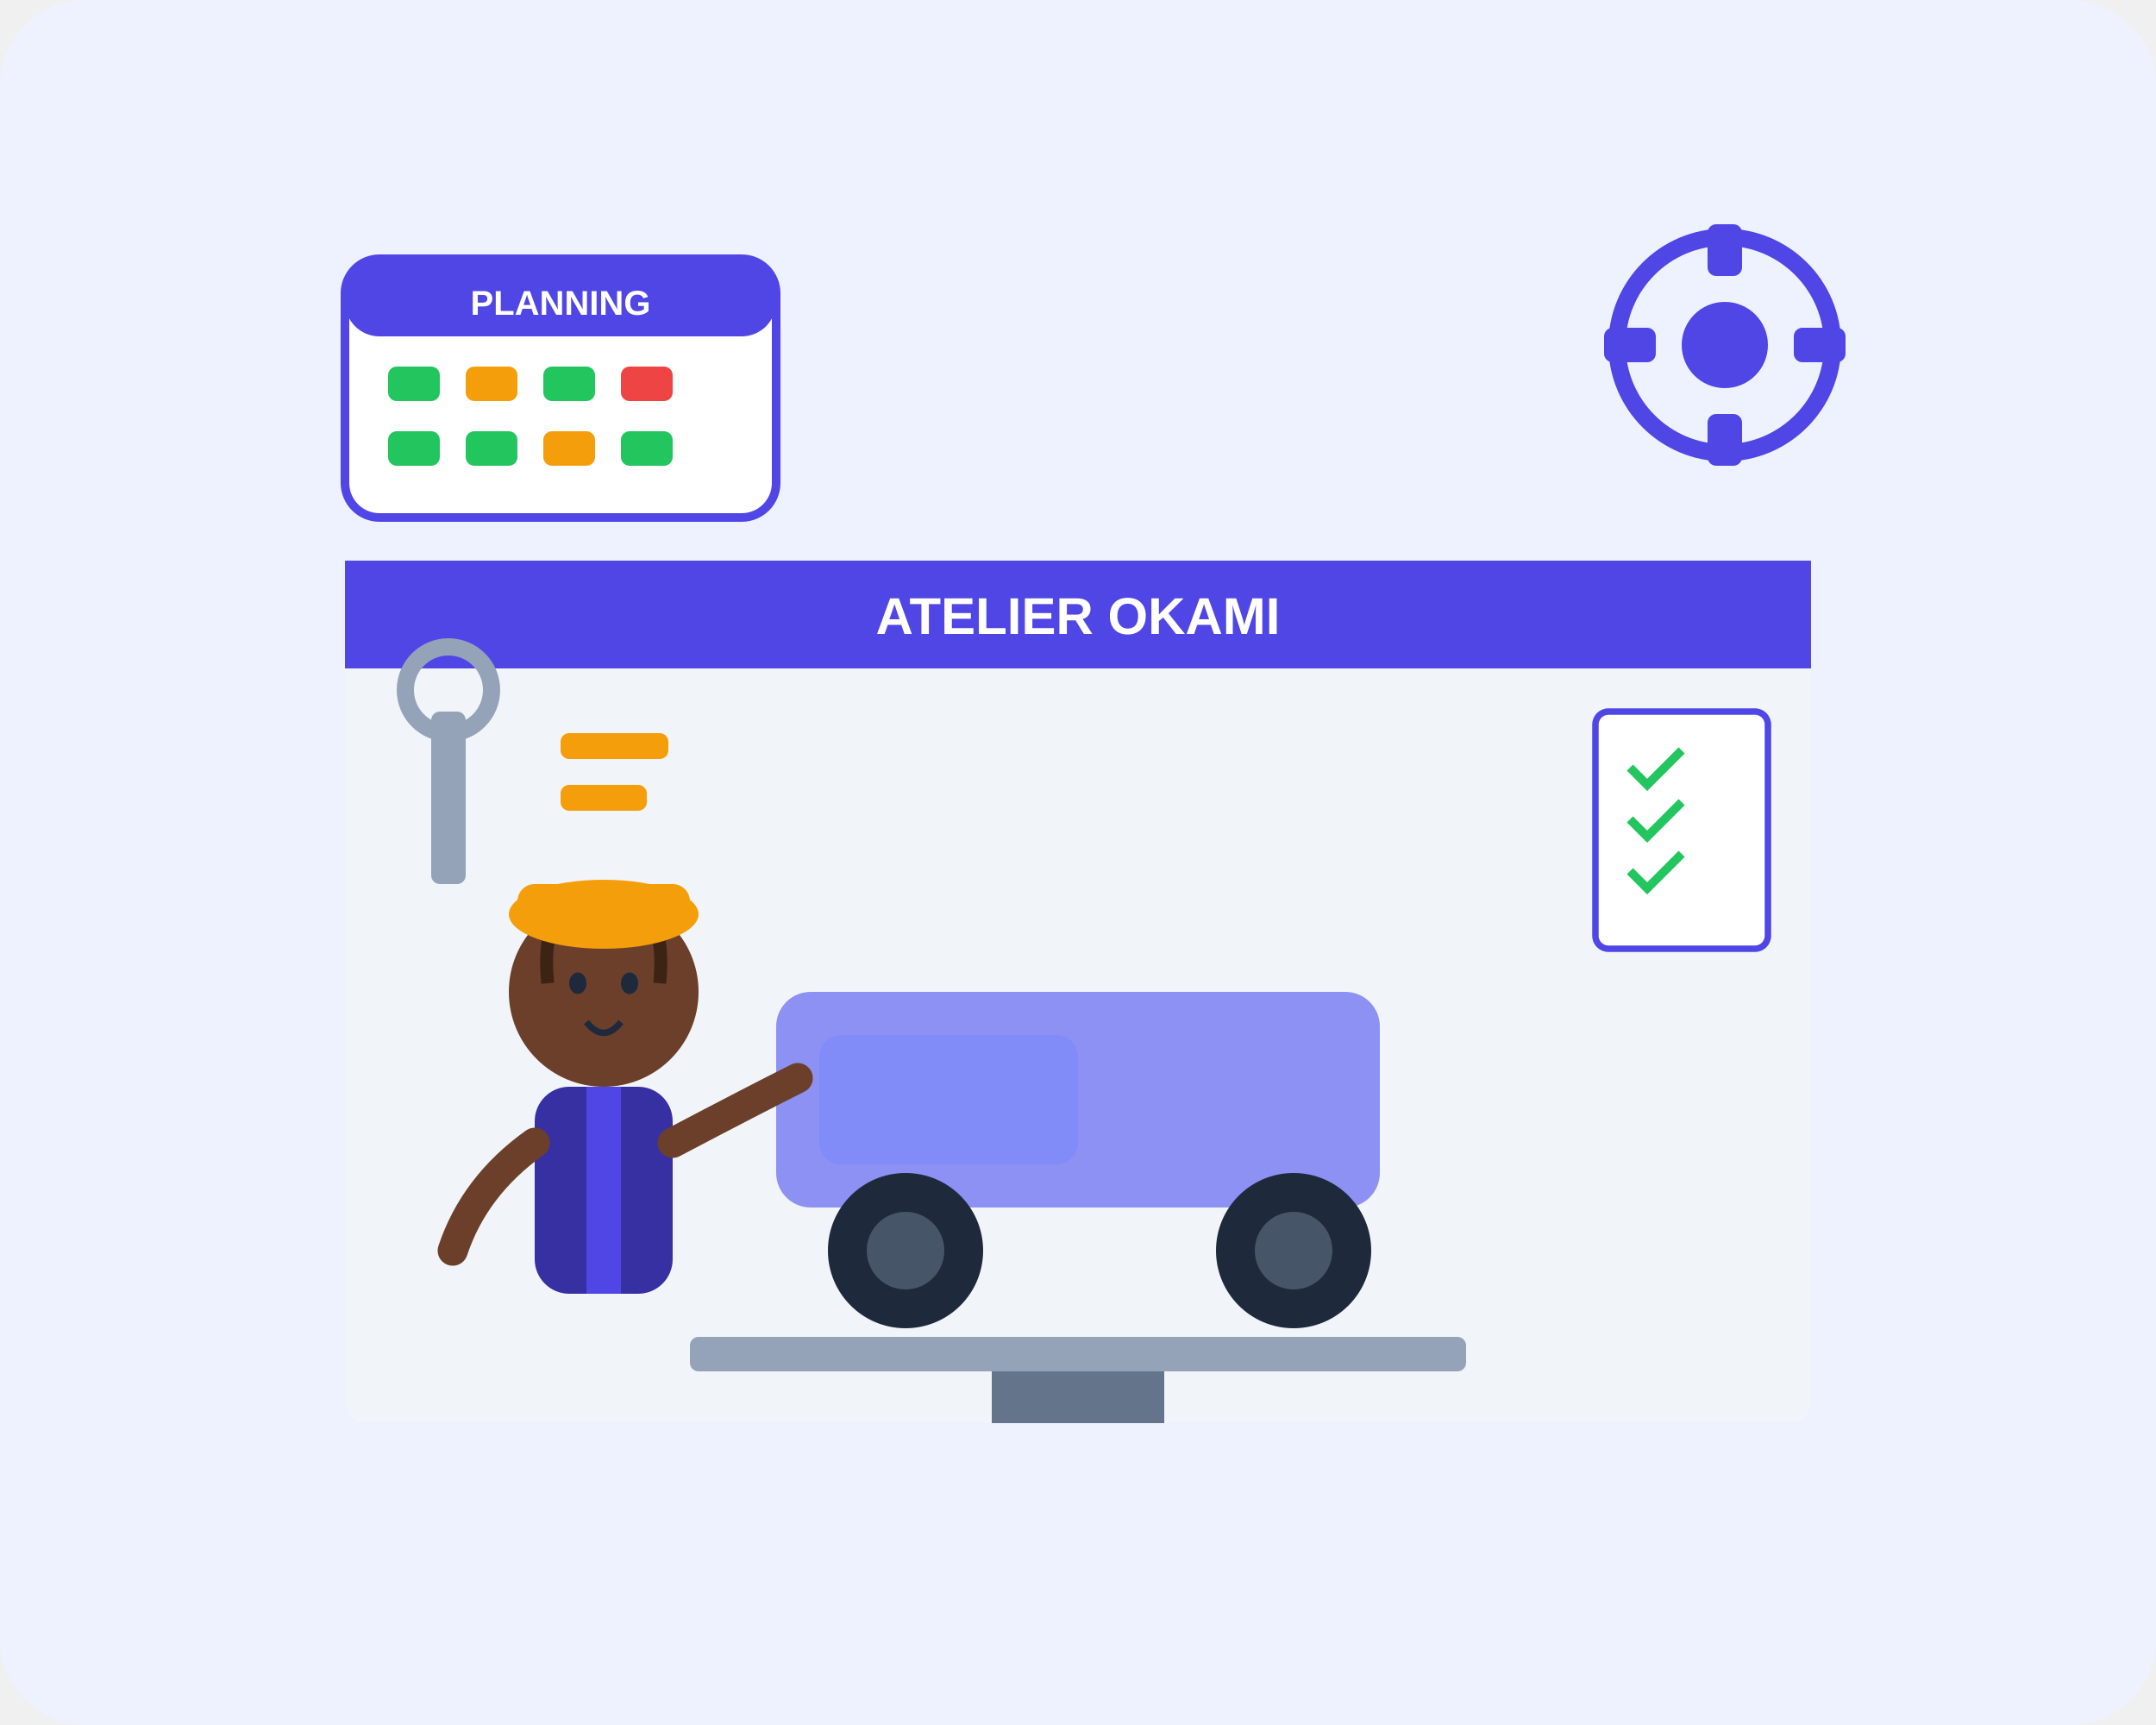
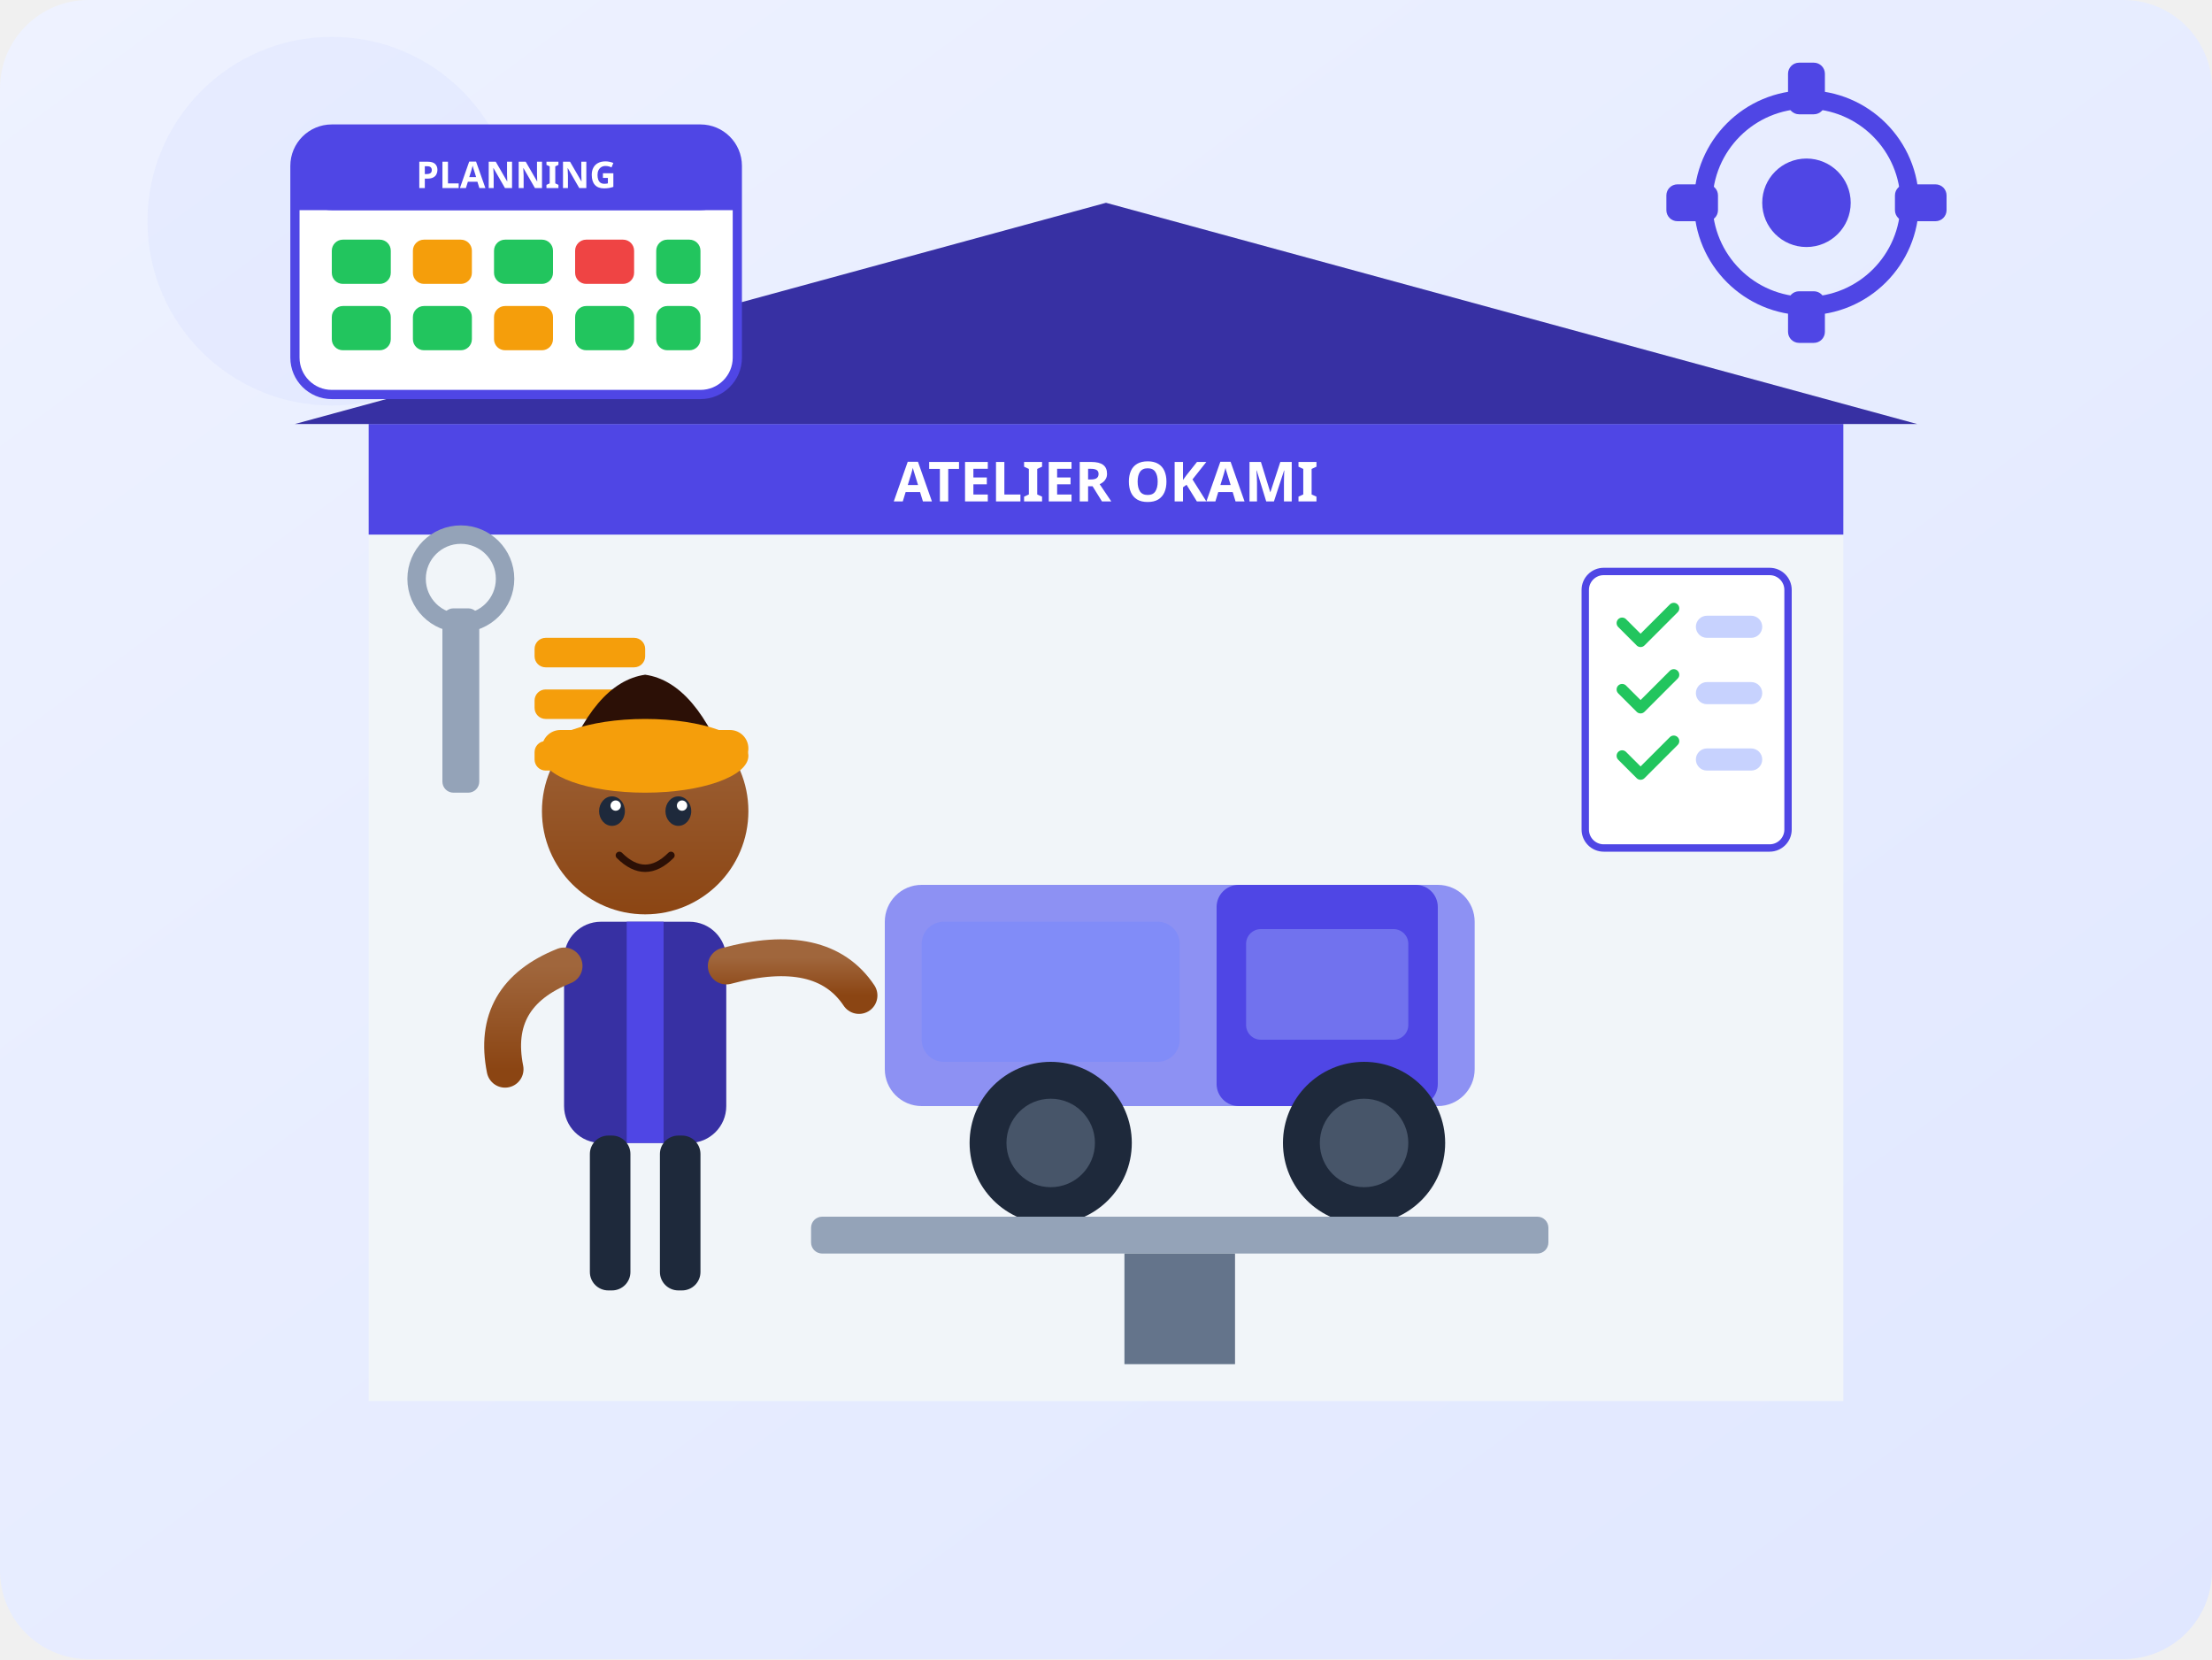
- <svg xmlns="http://www.w3.org/2000/svg" viewBox="0 0 500 400" fill="none">
-   <rect width="500" height="400" rx="20" fill="#eef2ff" />
-   <rect x="80" y="150" width="340" height="180" rx="5" fill="#f1f5f9" />
-   <rect x="80" y="130" width="340" height="25" fill="#4f46e5" />
-   <text x="250" y="147" text-anchor="middle" font-size="12" fill="#fff" font-family="Arial" font-weight="bold">ATELIER OKAMI</text>
-   <rect x="180" y="230" width="140" height="50" rx="8" fill="#6366f1" opacity="0.7" />
-   <rect x="190" y="240" width="60" height="30" rx="5" fill="#818cf8" />
-   <circle cx="210" cy="290" r="18" fill="#1e293b" />
-   <circle cx="210" cy="290" r="9" fill="#475569" />
-   <circle cx="300" cy="290" r="18" fill="#1e293b" />
-   <circle cx="300" cy="290" r="9" fill="#475569" />
-   <rect x="160" y="310" width="180" height="8" rx="2" fill="#94a3b8" />
-   <rect x="230" y="318" width="40" height="12" fill="#64748b" />
-   <rect x="100" y="165" width="8" height="40" rx="2" fill="#94a3b8" />
-   <circle cx="104" cy="160" r="10" fill="none" stroke="#94a3b8" stroke-width="4" />
-   <rect x="130" y="170" width="25" height="6" rx="2" fill="#f59e0b" />
-   <rect x="130" y="182" width="20" height="6" rx="2" fill="#f59e0b" />
-   <rect x="370" y="165" width="40" height="55" rx="3" fill="#fff" stroke="#4f46e5" stroke-width="1.5" />
-   <path d="M378 178 L382 182 L390 174" stroke="#22c55e" stroke-width="2" fill="none" />
-   <path d="M378 190 L382 194 L390 186" stroke="#22c55e" stroke-width="2" fill="none" />
-   <path d="M378 202 L382 206 L390 198" stroke="#22c55e" stroke-width="2" fill="none" />
-   <circle cx="140" cy="230" r="22" fill="#6B3F2A" />
-   <path d="M140 210 Q125 206 127 228" stroke="#3D2314" stroke-width="3" fill="none" />
-   <path d="M140 210 Q155 206 153 228" stroke="#3D2314" stroke-width="3" fill="none" />
-   <ellipse cx="140" cy="212" rx="22" ry="8" fill="#f59e0b" />
-   <rect x="120" y="205" width="40" height="8" rx="4" fill="#f59e0b" />
-   <ellipse cx="134" cy="228" rx="2" ry="2.5" fill="#1e293b" />
-   <ellipse cx="146" cy="228" rx="2" ry="2.5" fill="#1e293b" />
-   <path d="M136 237 Q140 242 144 237" stroke="#1e293b" stroke-width="1.5" fill="none" />
-   <rect x="124" y="252" width="32" height="48" rx="8" fill="#3730a3" />
-   <rect x="136" y="252" width="8" height="48" fill="#4f46e5" />
-   <path d="M156 265 Q175 255 185 250" stroke="#6B3F2A" stroke-width="7" stroke-linecap="round" fill="none" />
-   <path d="M124 265 Q110 275 105 290" stroke="#6B3F2A" stroke-width="7" stroke-linecap="round" fill="none" />
-   <rect x="80" y="60" width="100" height="60" rx="8" fill="#fff" stroke="#4f46e5" stroke-width="2" />
-   <rect x="80" y="60" width="100" height="18" rx="8" fill="#4f46e5" />
-   <text x="130" y="73" text-anchor="middle" font-size="8" fill="#fff" font-family="Arial" font-weight="bold">PLANNING</text>
-   <rect x="90" y="85" width="12" height="8" rx="2" fill="#22c55e" />
-   <rect x="108" y="85" width="12" height="8" rx="2" fill="#f59e0b" />
-   <rect x="126" y="85" width="12" height="8" rx="2" fill="#22c55e" />
-   <rect x="144" y="85" width="12" height="8" rx="2" fill="#ef4444" />
-   <rect x="90" y="100" width="12" height="8" rx="2" fill="#22c55e" />
-   <rect x="108" y="100" width="12" height="8" rx="2" fill="#22c55e" />
-   <rect x="126" y="100" width="12" height="8" rx="2" fill="#f59e0b" />
-   <rect x="144" y="100" width="12" height="8" rx="2" fill="#22c55e" />
-   <circle cx="400" cy="80" r="25" fill="none" stroke="#4f46e5" stroke-width="4" />
-   <circle cx="400" cy="80" r="10" fill="#4f46e5" />
-   <rect x="396" y="52" width="8" height="12" rx="2" fill="#4f46e5" />
-   <rect x="396" y="96" width="8" height="12" rx="2" fill="#4f46e5" />
-   <rect x="372" y="76" width="12" height="8" rx="2" fill="#4f46e5" />
-   <rect x="416" y="76" width="12" height="8" rx="2" fill="#4f46e5" />
+ <svg xmlns="http://www.w3.org/2000/svg" viewBox="0 0 600 450">
+   <defs>
+     <linearGradient id="bg7" x1="0" y1="0" x2="1" y2="1">
+       <stop offset="0%" stop-color="#eef2ff" />
+       <stop offset="100%" stop-color="#e0e7ff" />
+     </linearGradient>
+     <linearGradient id="skin7" x1="0" y1="0" x2="0" y2="1">
+       <stop offset="0%" stop-color="#A0663C" />
+       <stop offset="100%" stop-color="#8B4513" />
+     </linearGradient>
+   </defs>
+   <rect width="600" height="450" rx="24" fill="url(#bg7)" />
+   <circle cx="90" cy="60" r="50" fill="#c7d2fe" opacity="0.2" />
+   <rect x="100" y="140" width="400" height="240" rx="0" fill="#f1f5f9" />
+   <rect x="100" y="115" width="400" height="30" rx="0" fill="#4f46e5" />
+   <text x="300" y="136" text-anchor="middle" font-size="15" font-weight="700" fill="#fff" font-family="sans-serif">ATELIER OKAMI</text>
+   <path d="M80 115 L300 55 L520 115Z" fill="#3730a3" />
+   <g transform="translate(240, 240)">
+     <rect width="160" height="60" rx="10" fill="#6366f1" opacity="0.7" />
+     <rect x="10" y="10" width="70" height="38" rx="6" fill="#818cf8" />
+     <rect x="90" y="0" width="60" height="60" rx="6" fill="#4f46e5" />
+     <rect x="98" y="12" width="44" height="30" rx="4" fill="#a5b4fc" opacity="0.4" />
+     <circle cx="45" cy="70" r="22" fill="#1e293b" />
+     <circle cx="45" cy="70" r="12" fill="#475569" />
+     <circle cx="130" cy="70" r="22" fill="#1e293b" />
+     <circle cx="130" cy="70" r="12" fill="#475569" />
+   </g>
+   <rect x="220" y="330" width="200" height="10" rx="3" fill="#94a3b8" />
+   <rect x="305" y="340" width="30" height="30" fill="#64748b" />
+   <g transform="translate(120, 165)">
+     <rect width="10" height="50" rx="3" fill="#94a3b8" />
+     <circle cx="5" cy="-8" r="12" fill="none" stroke="#94a3b8" stroke-width="5" />
+     <rect x="25" y="8" width="30" height="8" rx="3" fill="#f59e0b" />
+     <rect x="25" y="22" width="24" height="8" rx="3" fill="#f59e0b" />
+     <rect x="25" y="36" width="28" height="8" rx="3" fill="#f59e0b" />
+   </g>
+   <g transform="translate(430, 155)">
+     <rect width="55" height="75" rx="5" fill="#fff" stroke="#4f46e5" stroke-width="2" />
+     <g transform="translate(10, 14)">
+       <path d="M0 0 L5 5 L14 -4" stroke="#22c55e" stroke-width="3" fill="none" stroke-linecap="round" stroke-linejoin="round" />
+       <rect x="20" y="-2" width="18" height="6" rx="3" fill="#c7d2fe" />
+     </g>
+     <g transform="translate(10, 32)">
+       <path d="M0 0 L5 5 L14 -4" stroke="#22c55e" stroke-width="3" fill="none" stroke-linecap="round" stroke-linejoin="round" />
+       <rect x="20" y="-2" width="18" height="6" rx="3" fill="#c7d2fe" />
+     </g>
+     <g transform="translate(10, 50)">
+       <path d="M0 0 L5 5 L14 -4" stroke="#22c55e" stroke-width="3" fill="none" stroke-linecap="round" stroke-linejoin="round" />
+       <rect x="20" y="-2" width="18" height="6" rx="3" fill="#c7d2fe" />
+     </g>
+   </g>
+   <g transform="translate(175, 220)">
+     <circle cx="0" cy="0" r="28" fill="url(#skin7)" />
+     <path d="M-23 -10 Q-14 -35 0 -37 Q14 -35 23 -10" fill="#2C1006" />
+     <ellipse cx="0" cy="-15" rx="28" ry="10" fill="#f59e0b" />
+     <rect x="-28" y="-22" width="56" height="10" rx="5" fill="#f59e0b" />
+     <ellipse cx="-9" cy="0" rx="3.5" ry="4" fill="#1e293b" />
+     <ellipse cx="9" cy="0" rx="3.5" ry="4" fill="#1e293b" />
+     <circle cx="-8" cy="-1.5" r="1.4" fill="#fff" />
+     <circle cx="10" cy="-1.5" r="1.4" fill="#fff" />
+     <path d="M-7 12 Q0 19 7 12" stroke="#2C1006" stroke-width="2" fill="none" stroke-linecap="round" />
+     <rect x="-22" y="30" width="44" height="60" rx="10" fill="#3730a3" />
+     <rect x="-5" y="30" width="10" height="60" fill="#4f46e5" />
+     <path d="M22 42 Q48 35 58 50" stroke="url(#skin7)" stroke-width="10" stroke-linecap="round" fill="none" />
+     <path d="M-22 42 Q-42 50 -38 70" stroke="url(#skin7)" stroke-width="10" stroke-linecap="round" fill="none" />
+     <rect x="-15" y="88" width="11" height="42" rx="5" fill="#1e293b" />
+     <rect x="4" y="88" width="11" height="42" rx="5" fill="#1e293b" />
+   </g>
+   <g transform="translate(80, 35)">
+     <rect width="120" height="72" rx="10" fill="#fff" stroke="#4f46e5" stroke-width="2.5" />
+     <rect y="0" width="120" height="22" rx="10" fill="#4f46e5" />
+     <rect y="14" width="120" height="8" fill="#4f46e5" />
+     <text x="60" y="16" text-anchor="middle" font-size="10" font-weight="700" fill="#fff" font-family="sans-serif">PLANNING</text>
+     <rect x="10" y="30" width="16" height="12" rx="3" fill="#22c55e" />
+     <rect x="32" y="30" width="16" height="12" rx="3" fill="#f59e0b" />
+     <rect x="54" y="30" width="16" height="12" rx="3" fill="#22c55e" />
+     <rect x="76" y="30" width="16" height="12" rx="3" fill="#ef4444" />
+     <rect x="98" y="30" width="12" height="12" rx="3" fill="#22c55e" />
+     <rect x="10" y="48" width="16" height="12" rx="3" fill="#22c55e" />
+     <rect x="32" y="48" width="16" height="12" rx="3" fill="#22c55e" />
+     <rect x="54" y="48" width="16" height="12" rx="3" fill="#f59e0b" />
+     <rect x="76" y="48" width="16" height="12" rx="3" fill="#22c55e" />
+     <rect x="98" y="48" width="12" height="12" rx="3" fill="#22c55e" />
+   </g>
+   <g transform="translate(490, 55)">
+     <circle r="28" fill="none" stroke="#4f46e5" stroke-width="5" />
+     <circle r="12" fill="#4f46e5" />
+     <rect x="-5" y="-38" width="10" height="14" rx="3" fill="#4f46e5" />
+     <rect x="-5" y="24" width="10" height="14" rx="3" fill="#4f46e5" />
+     <rect x="-38" y="-5" width="14" height="10" rx="3" fill="#4f46e5" />
+     <rect x="24" y="-5" width="14" height="10" rx="3" fill="#4f46e5" />
+   </g>
</svg>
